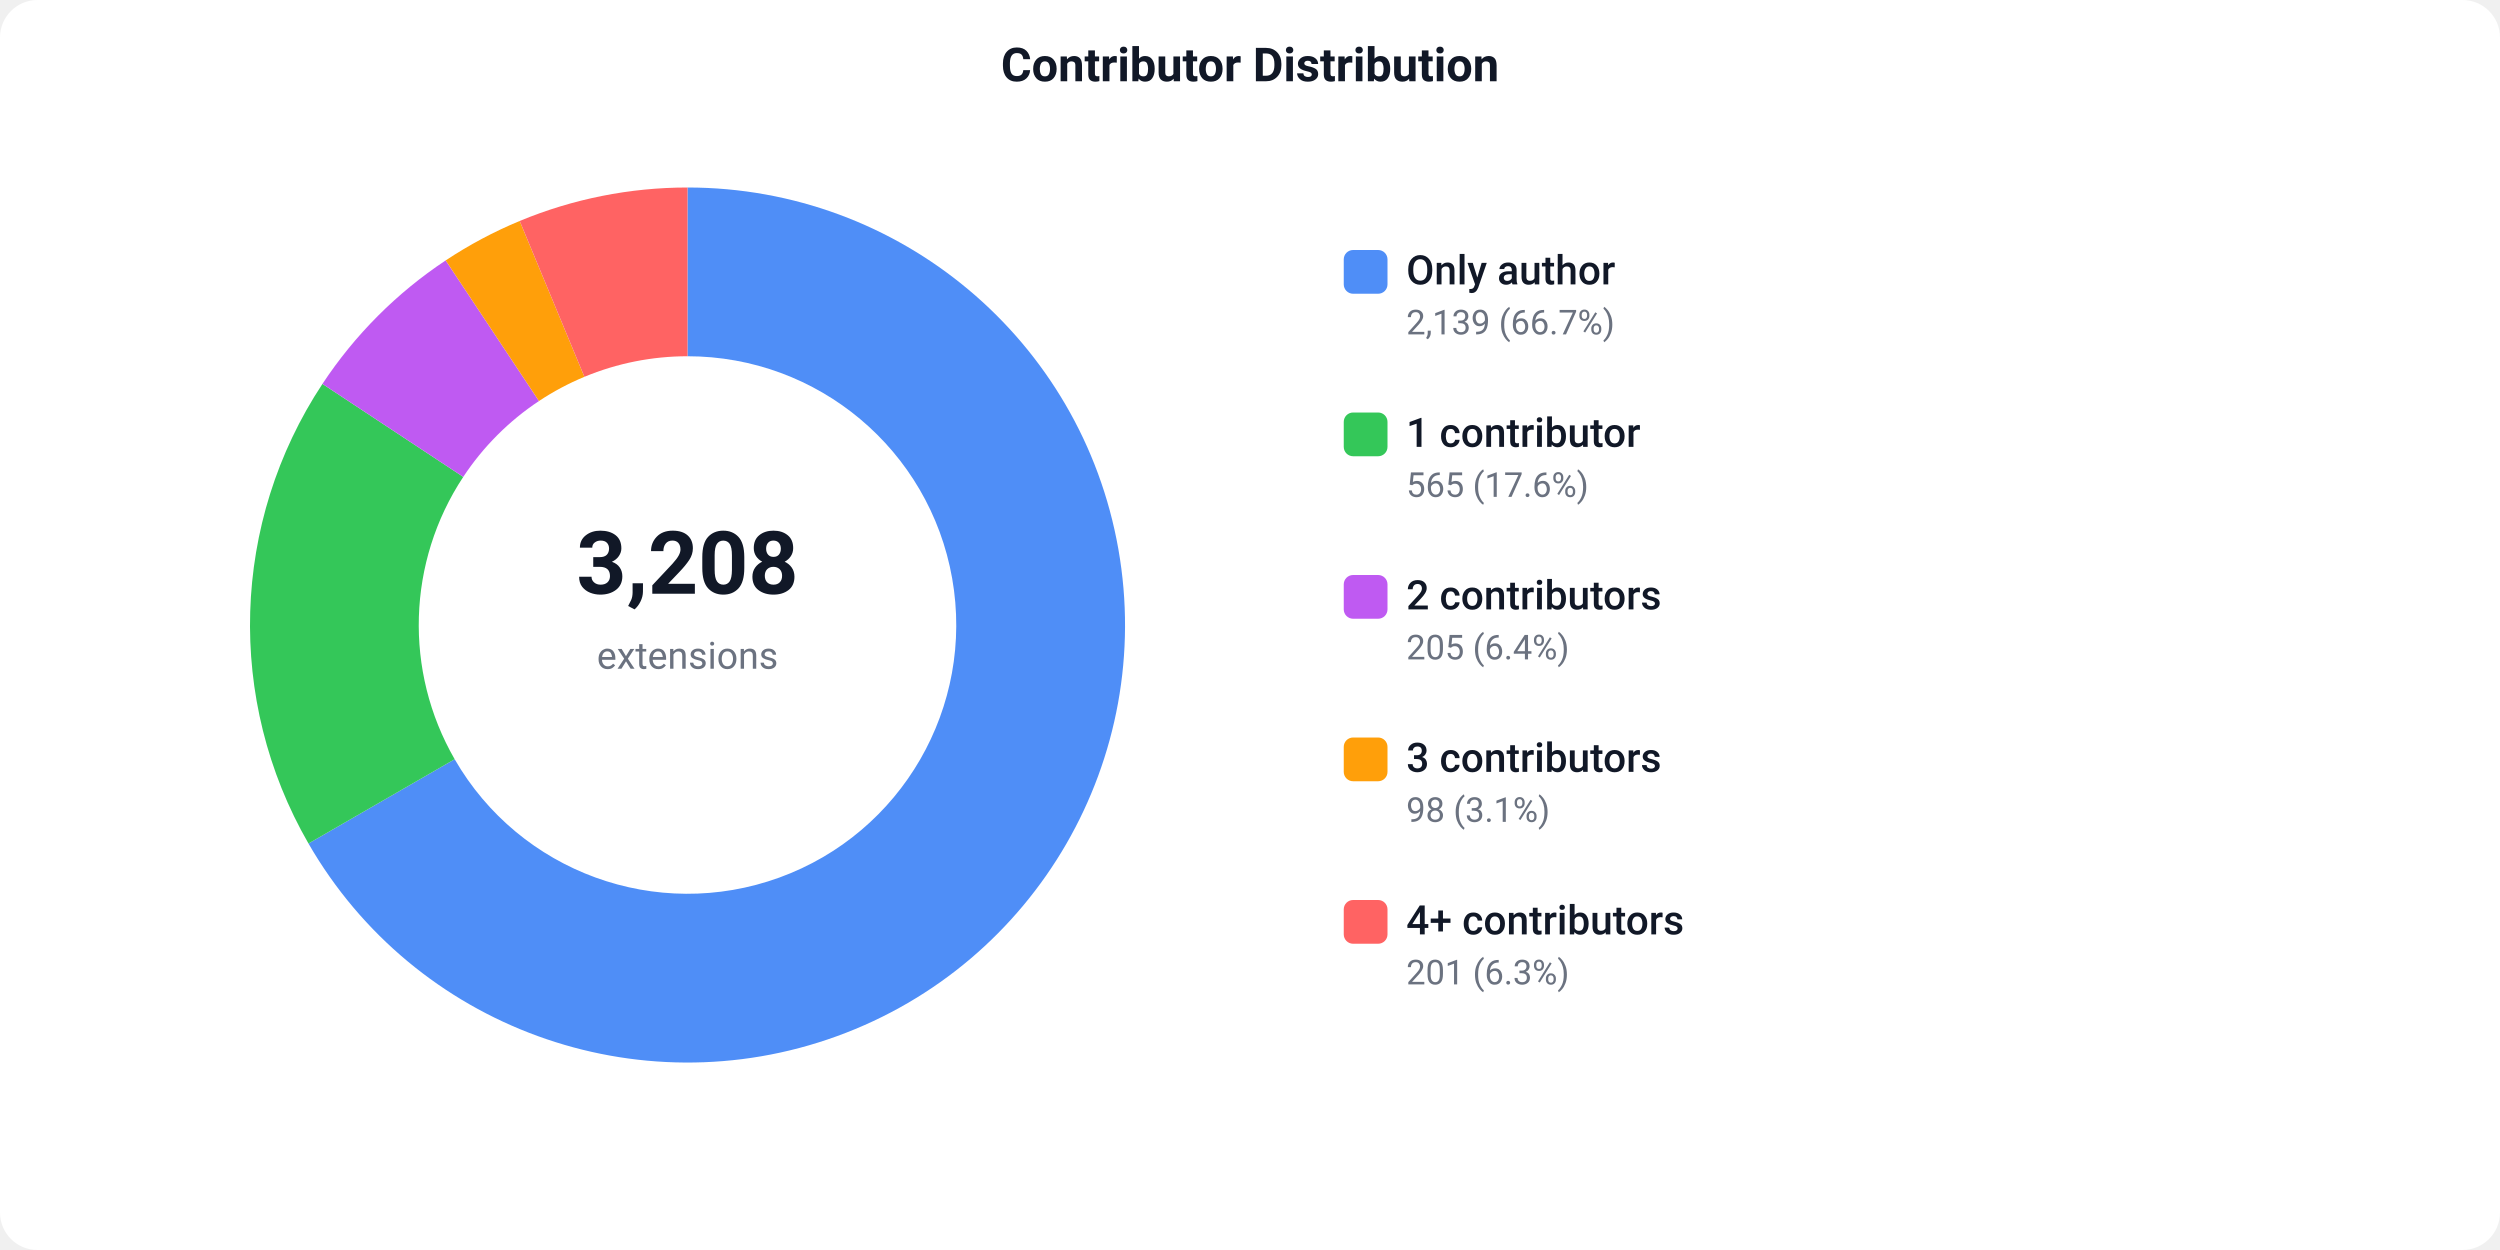
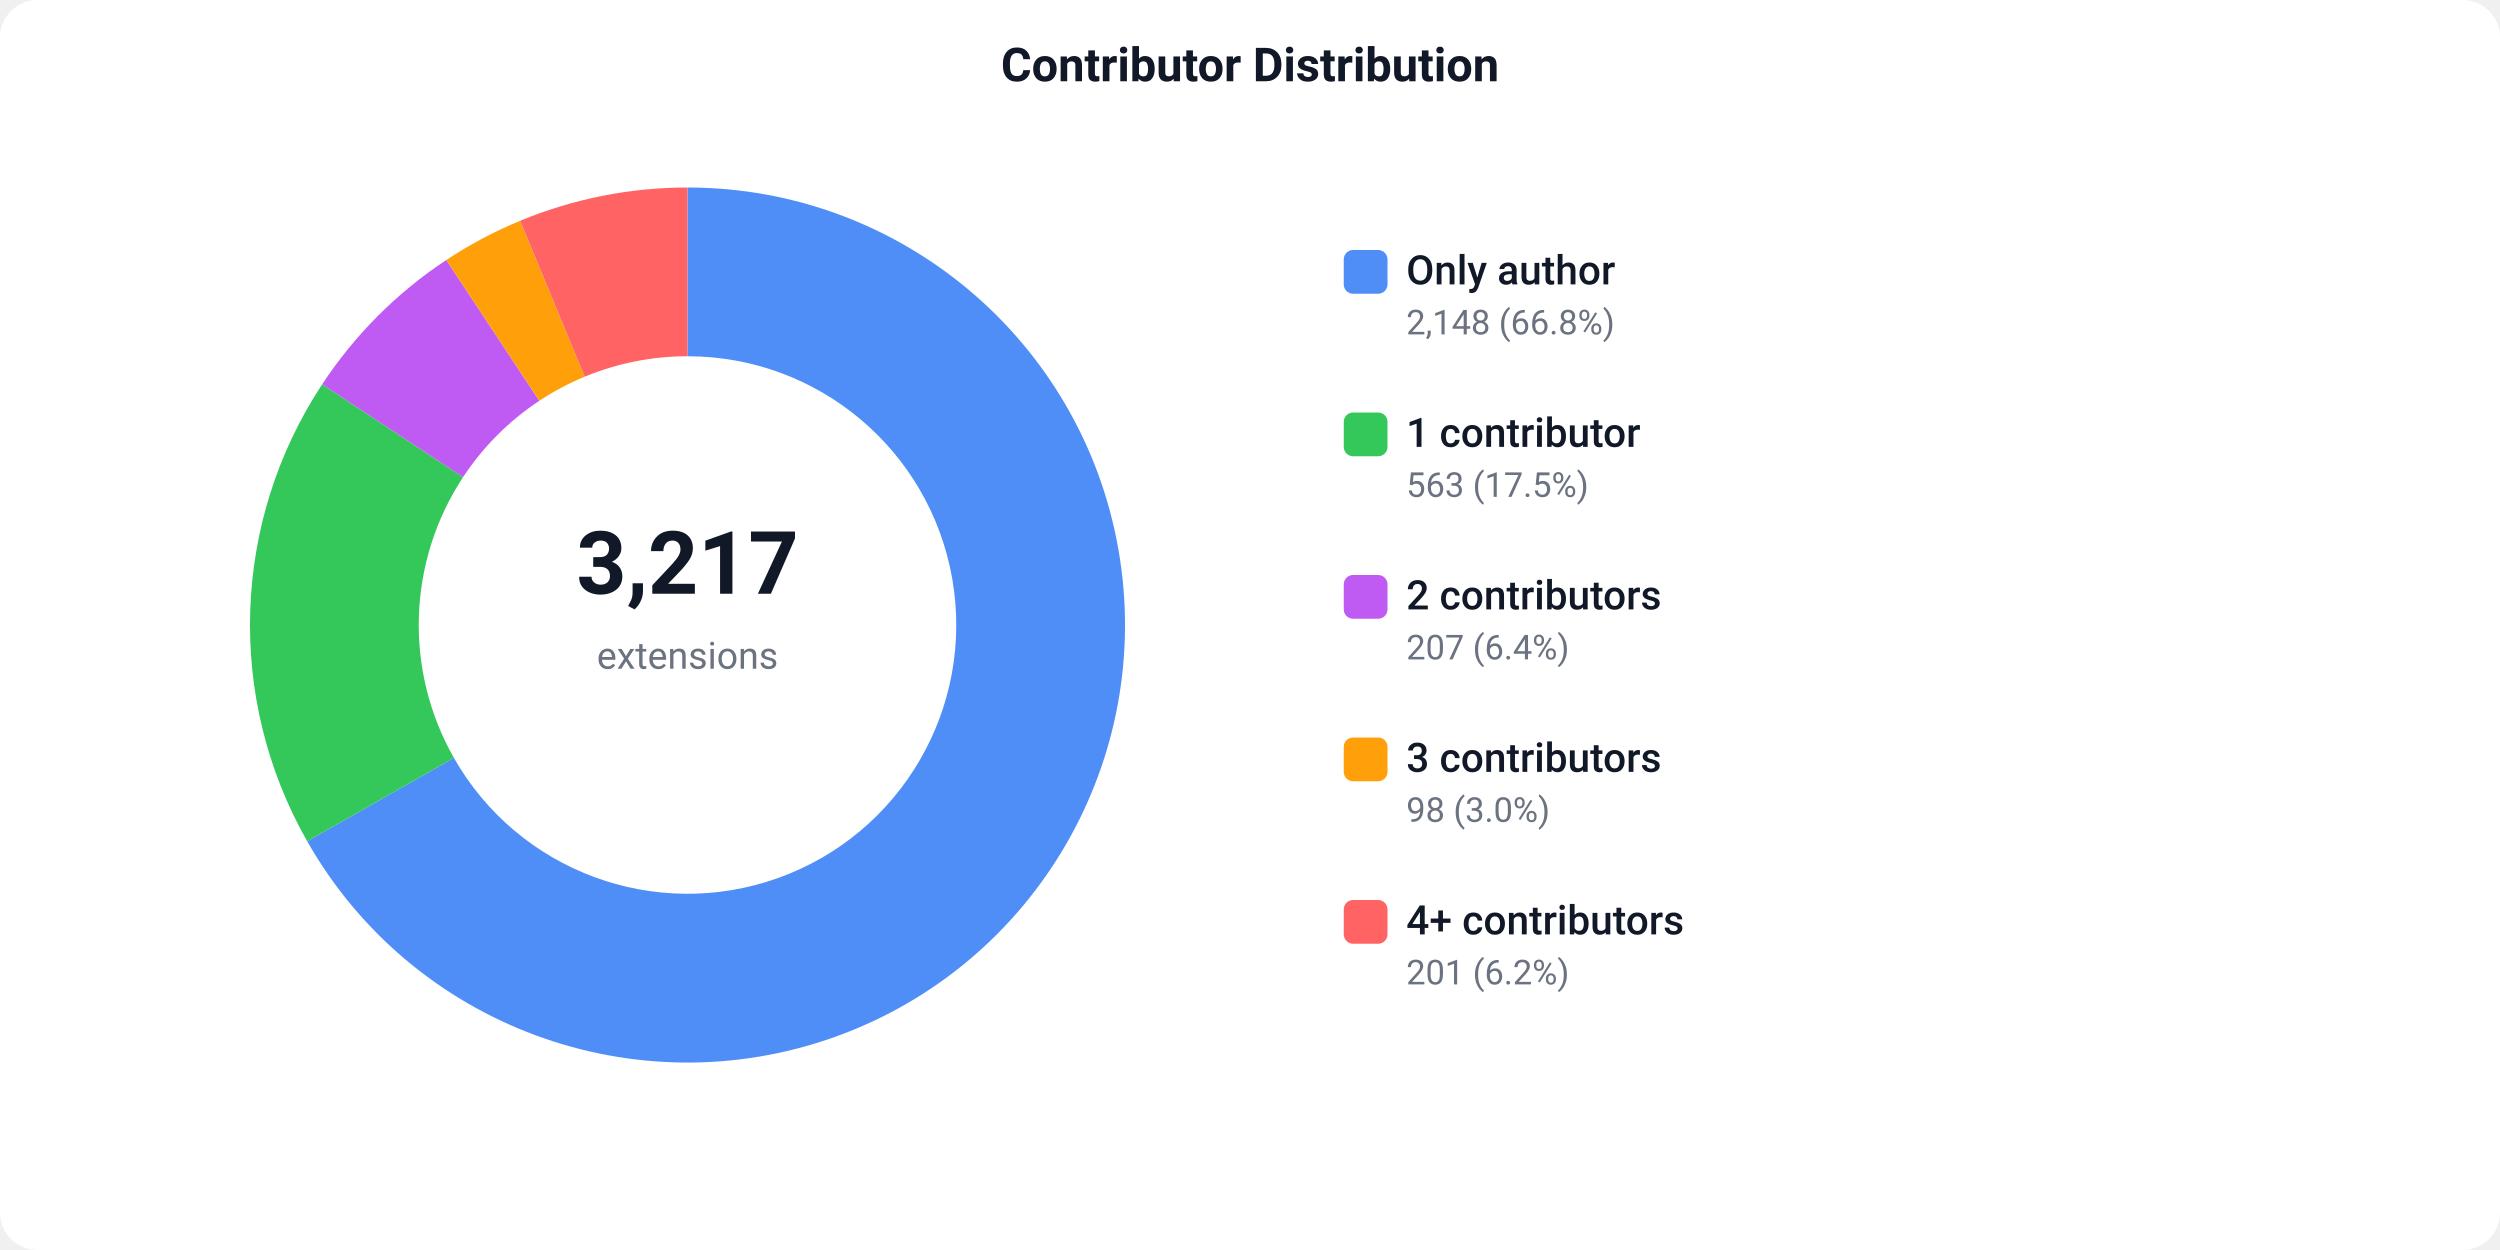
<svg xmlns="http://www.w3.org/2000/svg" width="800" height="400" viewBox="0 0 800 400">
  <defs>
    <style>text { font-family: -apple-system, BlinkMacSystemFont, 'Segoe UI', Roboto, sans-serif; }</style>
  </defs>
  <rect width="800" height="400" fill="#ffffff" rx="12" />
  <text x="400" y="26" text-anchor="middle" font-size="15" font-weight="600" fill="#111827">Contributor Distribution</text>
-   <path d="M 220.00 60.00 A 140 140 0 1 1 98.71 269.92 L 145.49 242.95 A 86 86 0 1 0 220.00 114.00 Z" fill="#4F8EF7" />
-   <path d="M 98.71 269.92 A 140 140 0 0 1 103.18 122.85 L 148.24 152.61 A 86 86 0 0 0 145.49 242.95 Z" fill="#34C759" />
-   <path d="M 103.18 122.85 A 140 140 0 0 1 142.62 83.33 L 172.47 128.33 A 86 86 0 0 0 148.24 152.61 Z" fill="#BF5AF2" />
-   <path d="M 142.62 83.33 A 140 140 0 0 1 166.30 70.71 L 187.01 120.58 A 86 86 0 0 0 172.47 128.33 Z" fill="#FF9F0A" />
-   <path d="M 166.30 70.71 A 140 140 0 0 1 220.00 60.00 L 220.00 114.00 A 86 86 0 0 0 187.01 120.58 Z" fill="#FF6363" />
-   <text x="220" y="190" text-anchor="middle" font-size="28" font-weight="700" fill="#111827">3,208</text>
+   <path d="M 220.00 60.00 A 140 140 0 1 1 98.30 269.21 L 145.24 242.51 A 86 86 0 1 0 220.00 114.00 Z" fill="#4F8EF7" />
+   <path d="M 98.30 269.21 A 140 140 0 0 1 103.09 122.98 L 148.18 152.69 A 86 86 0 0 0 145.24 242.51 Z" fill="#34C759" />
+   <path d="M 103.09 122.98 A 140 140 0 0 1 142.81 83.20 L 172.58 128.25 A 86 86 0 0 0 148.18 152.69 Z" fill="#BF5AF2" />
+   <path d="M 142.81 83.20 A 140 140 0 0 1 166.44 70.65 L 187.10 120.54 A 86 86 0 0 0 172.58 128.25 Z" fill="#FF9F0A" />
+   <path d="M 166.44 70.65 A 140 140 0 0 1 220.00 60.00 L 220.00 114.00 A 86 86 0 0 0 187.10 120.54 Z" fill="#FF6363" />
+   <text x="220" y="190" text-anchor="middle" font-size="28" font-weight="700" fill="#111827">3,217</text>
  <text x="220" y="214" text-anchor="middle" font-size="12" fill="#6b7280">extensions</text>
  <rect x="430" y="80" width="14" height="14" fill="#4F8EF7" rx="3" />
  <text x="450" y="91" font-size="13" font-weight="500" fill="#111827">Only author</text>
-   <text x="450" y="107" font-size="11" fill="#6b7280">2,139 (66.7%)</text>
+   <text x="450" y="107" font-size="11" fill="#6b7280">2,148 (66.8%)</text>
  <rect x="430" y="132" width="14" height="14" fill="#34C759" rx="3" />
  <text x="450" y="143" font-size="13" font-weight="500" fill="#111827">1 contributor</text>
-   <text x="450" y="159" font-size="11" fill="#6b7280">565 (17.6%)</text>
+   <text x="450" y="159" font-size="11" fill="#6b7280">563 (17.5%)</text>
  <rect x="430" y="184" width="14" height="14" fill="#BF5AF2" rx="3" />
  <text x="450" y="195" font-size="13" font-weight="500" fill="#111827">2 contributors</text>
-   <text x="450" y="211" font-size="11" fill="#6b7280">205 (6.4%)</text>
+   <text x="450" y="211" font-size="11" fill="#6b7280">207 (6.4%)</text>
  <rect x="430" y="236" width="14" height="14" fill="#FF9F0A" rx="3" />
  <text x="450" y="247" font-size="13" font-weight="500" fill="#111827">3 contributors</text>
-   <text x="450" y="263" font-size="11" fill="#6b7280">98 (3.1%)</text>
+   <text x="450" y="263" font-size="11" fill="#6b7280">98 (3.0%)</text>
  <rect x="430" y="288" width="14" height="14" fill="#FF6363" rx="3" />
  <text x="450" y="299" font-size="13" font-weight="500" fill="#111827">4+ contributors</text>
-   <text x="450" y="315" font-size="11" fill="#6b7280">201 (6.3%)</text>
+   <text x="450" y="315" font-size="11" fill="#6b7280">201 (6.2%)</text>
</svg>
